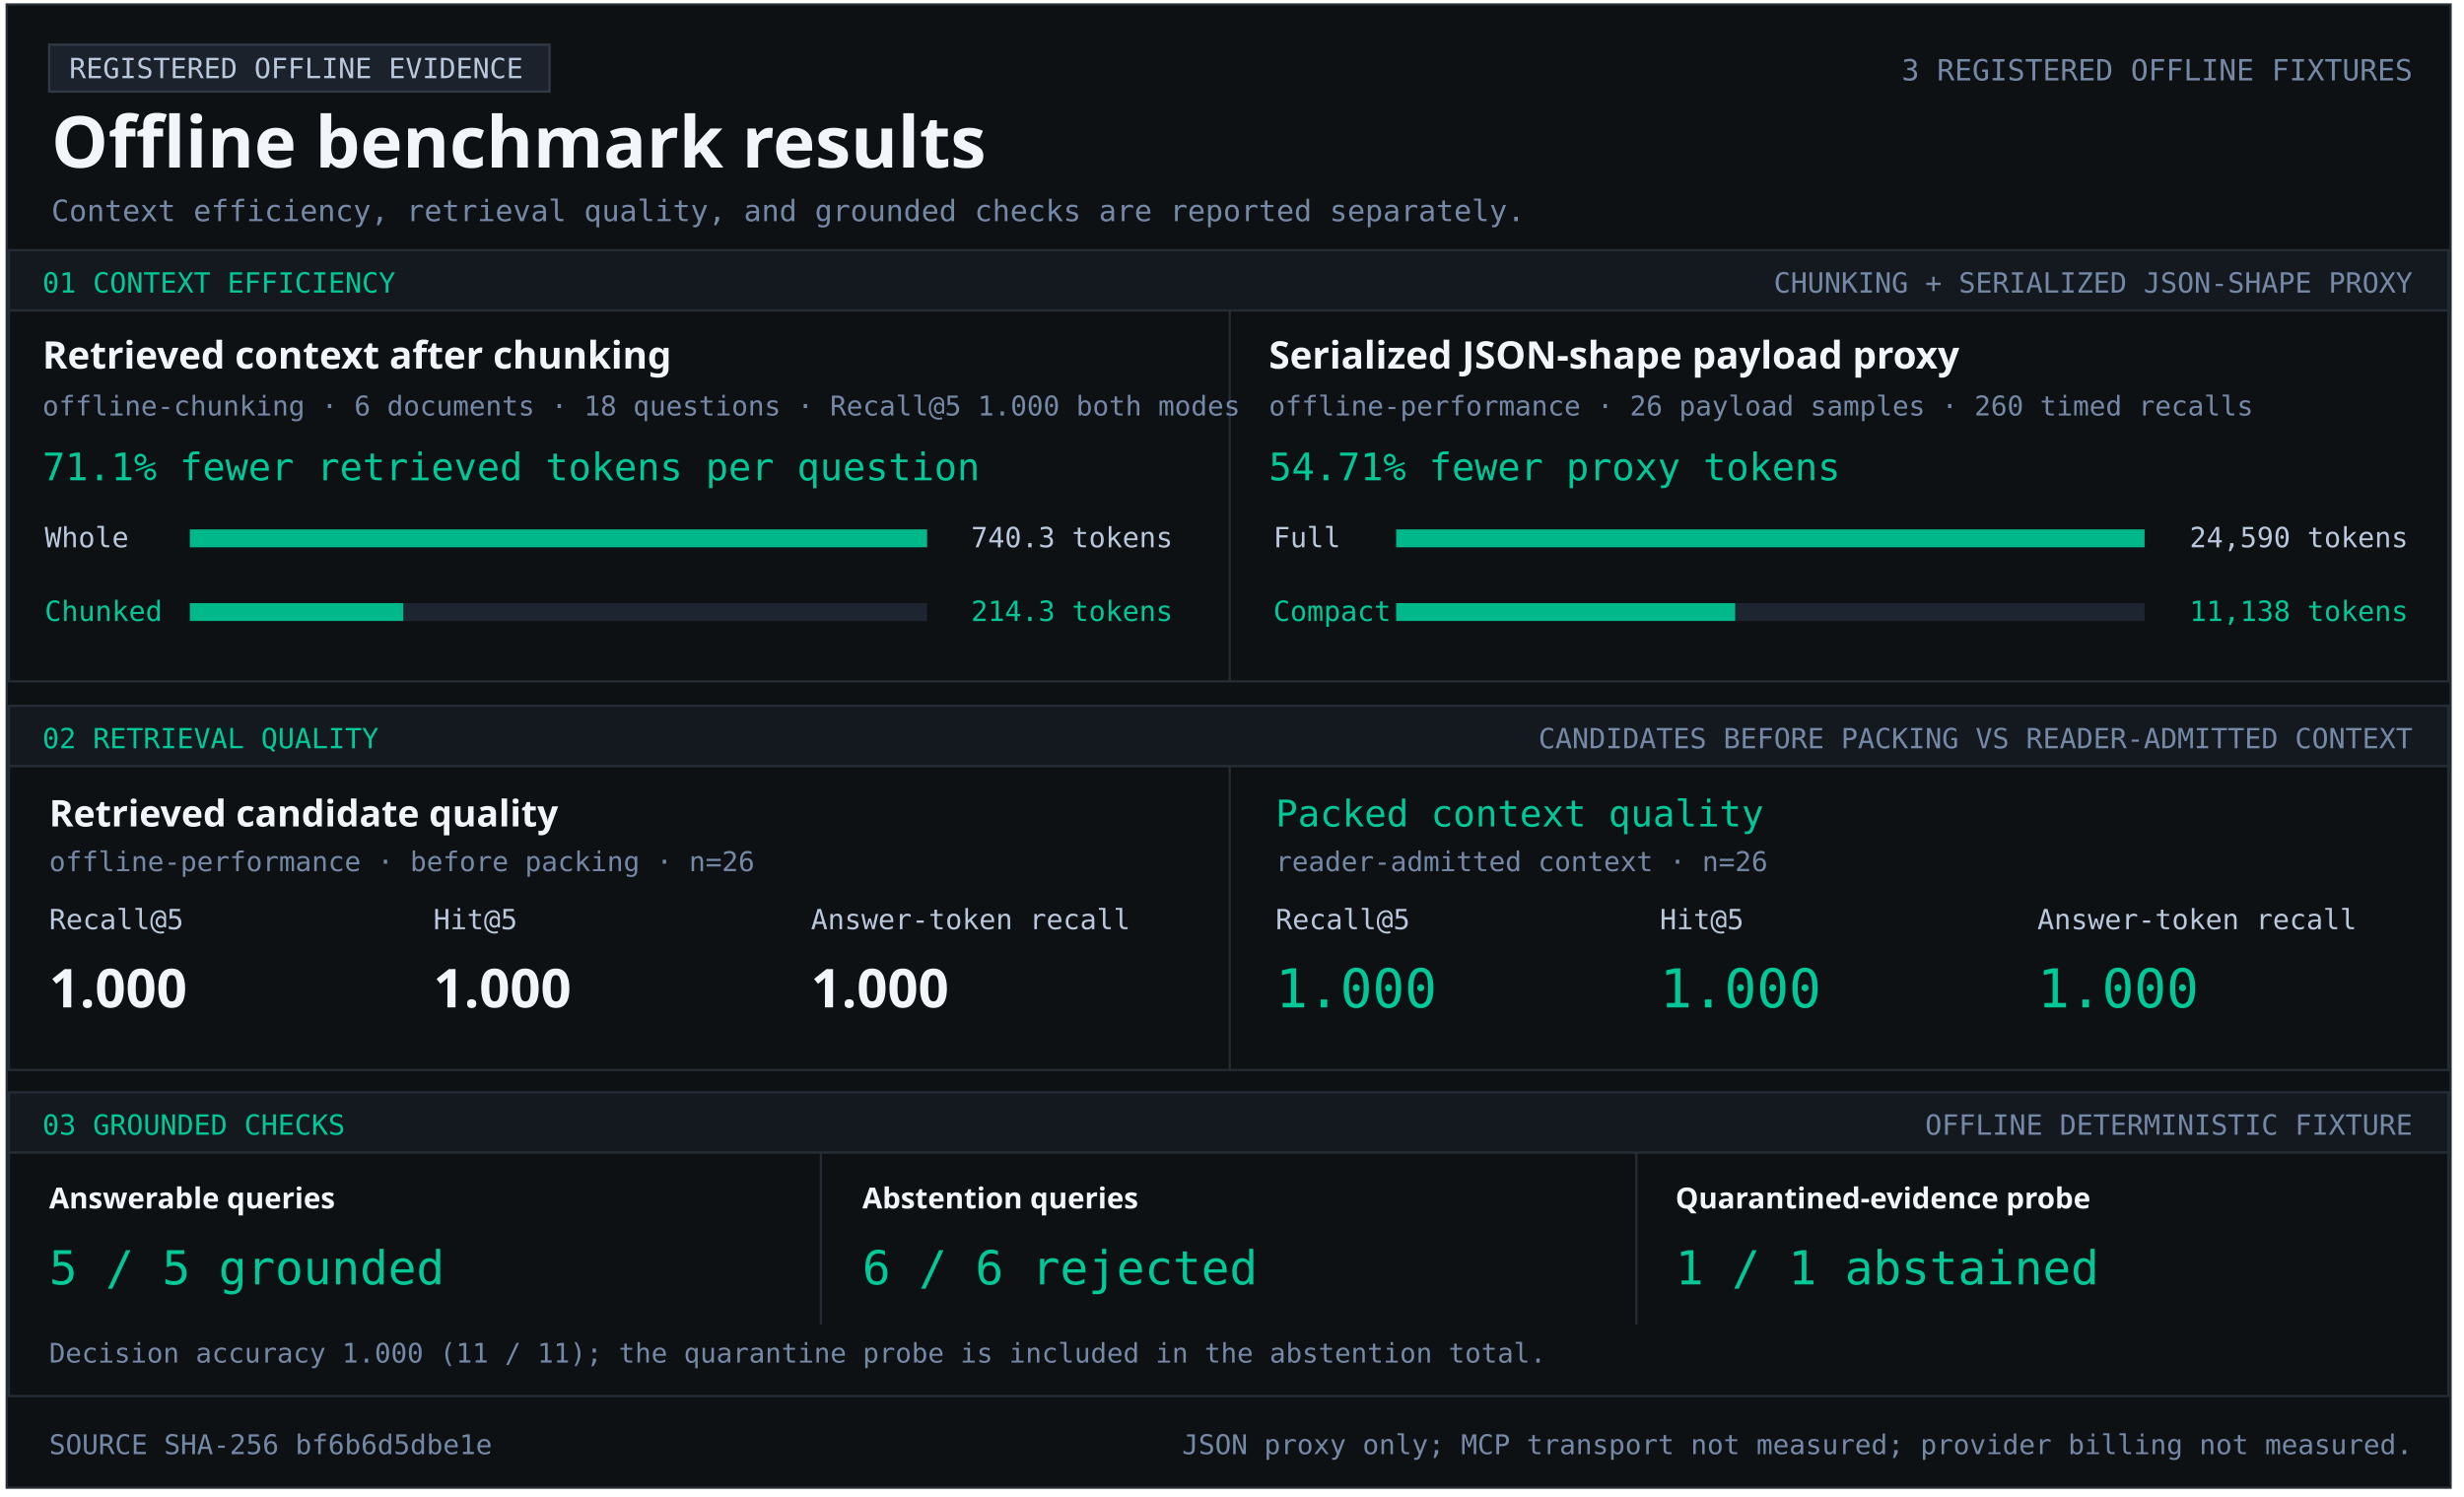
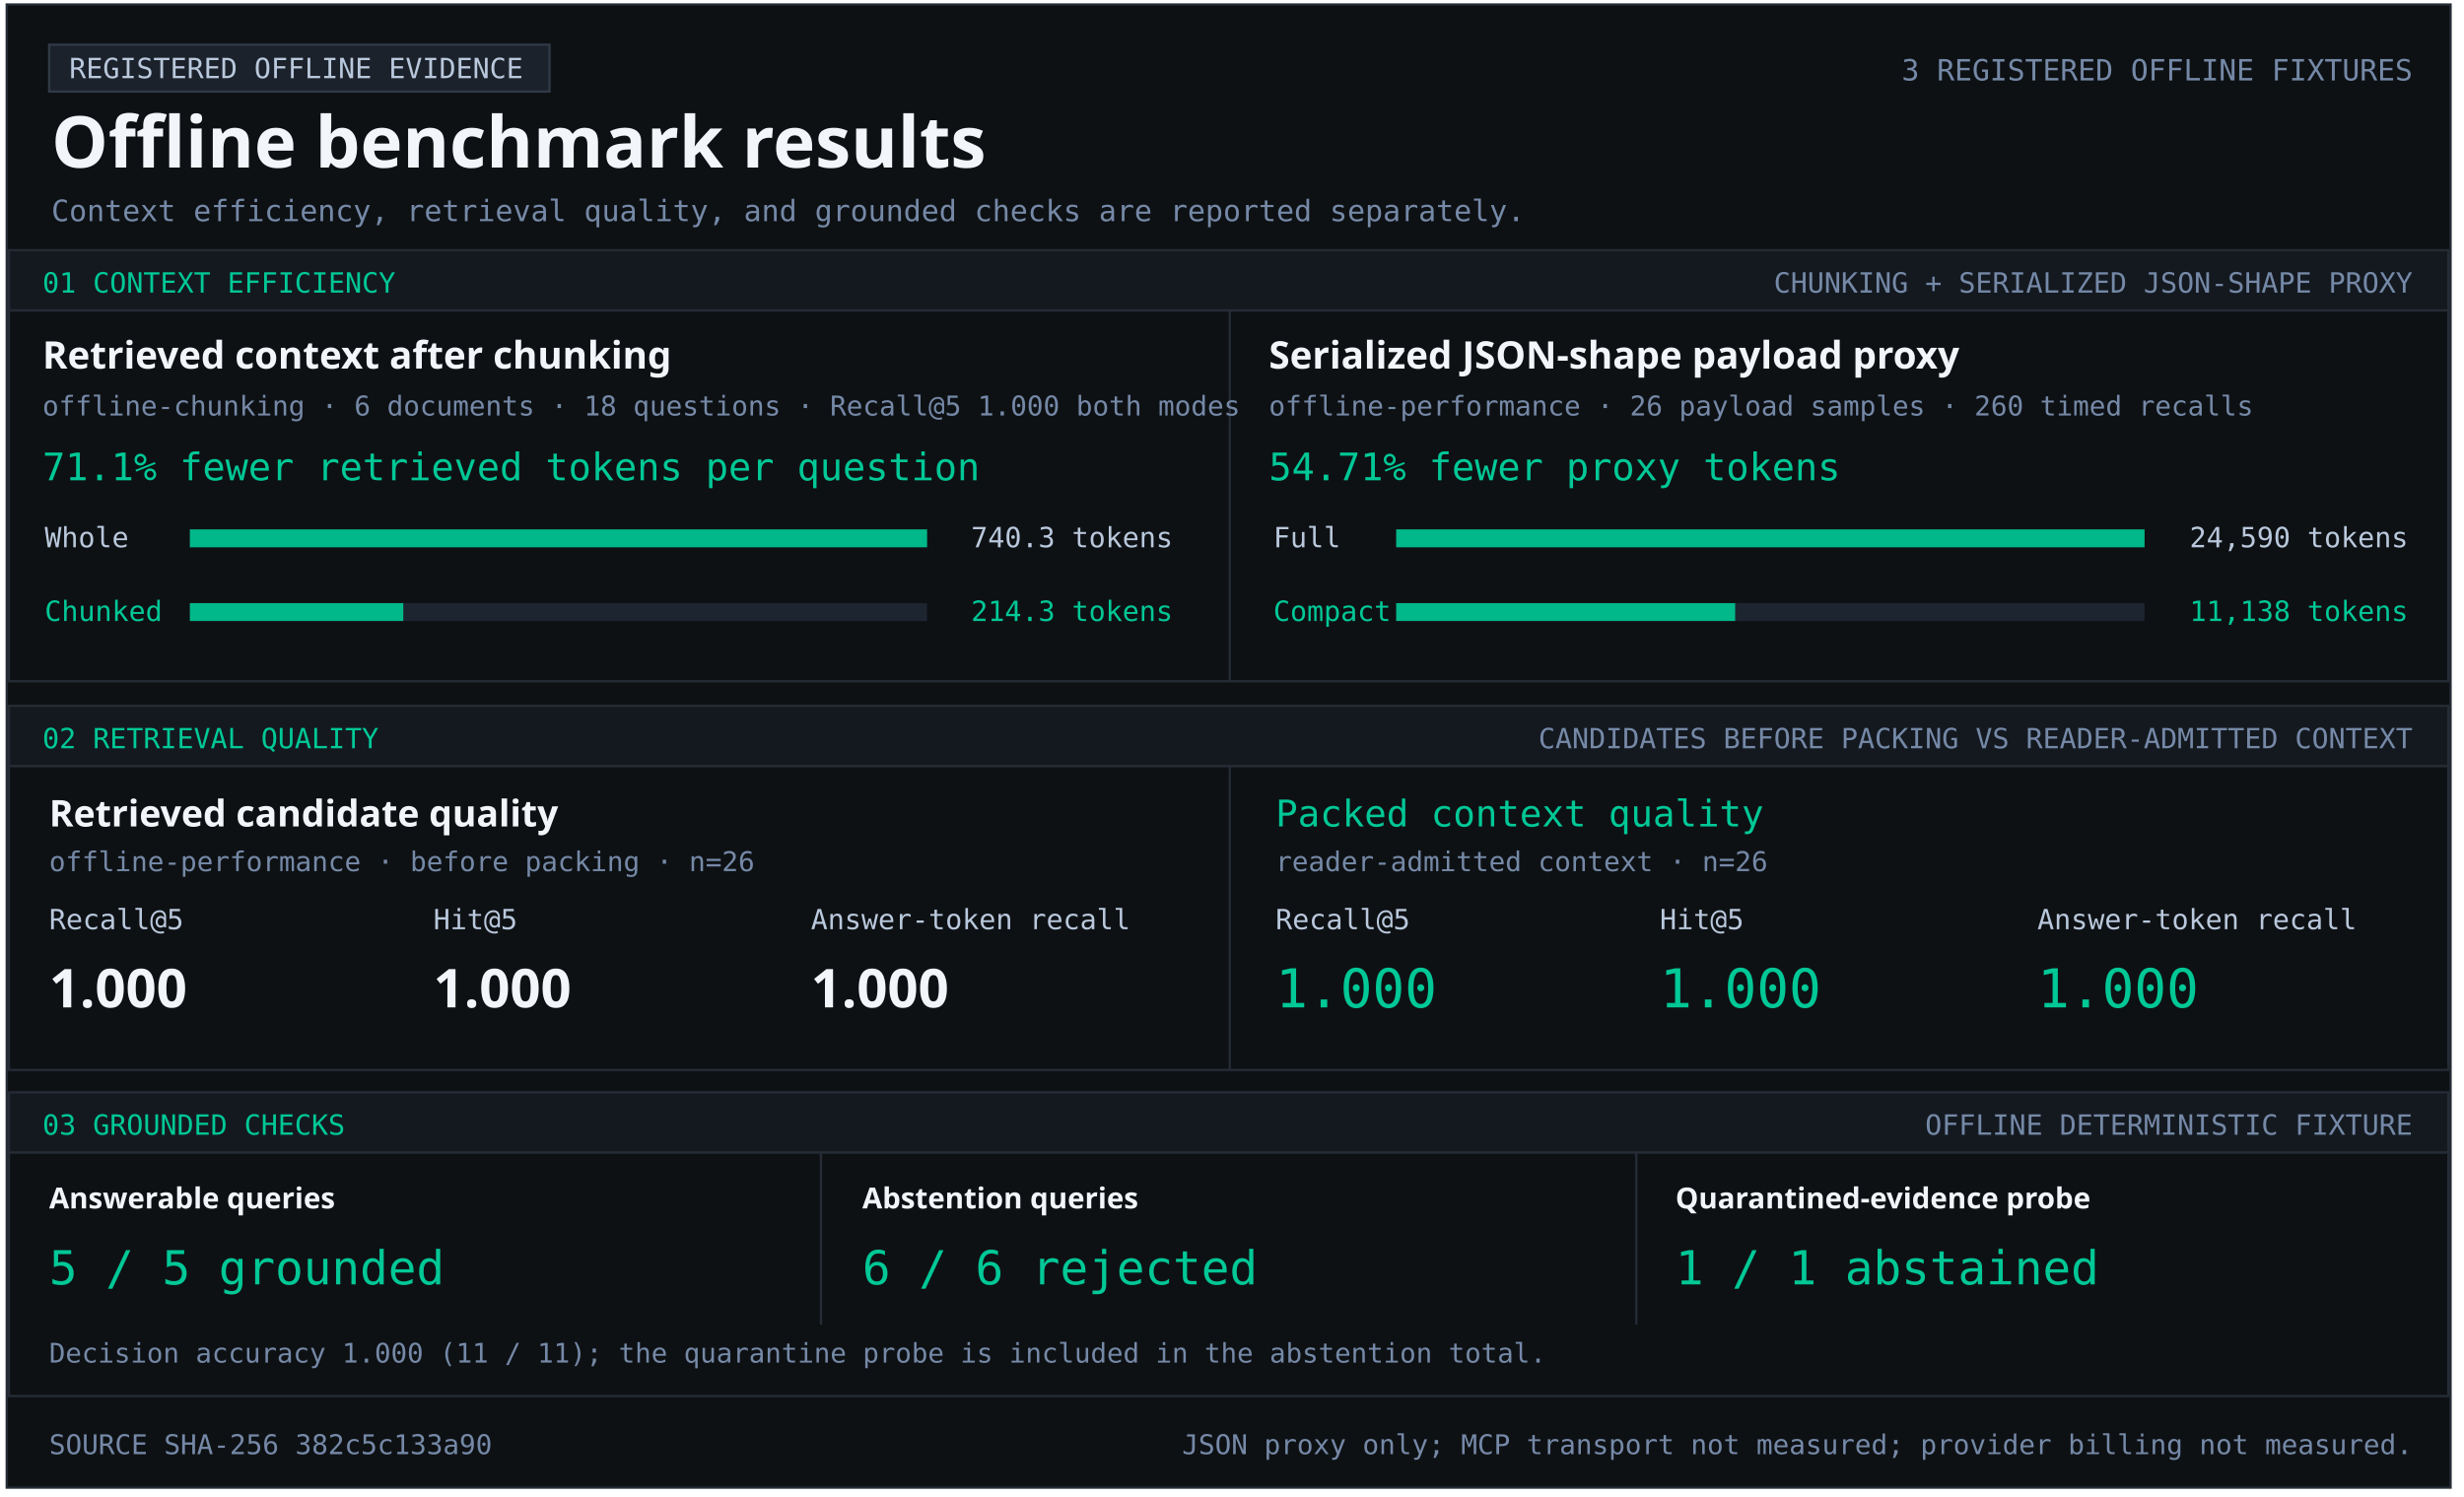
<svg xmlns="http://www.w3.org/2000/svg" width="1103" height="670" viewBox="0 0 1103 670" role="img" aria-labelledby="title desc">
  <style>text{font-family:Consolas,monospace;fill:#b9c8dc} .heading{font-family:Segoe UI,sans-serif;font-weight:700;fill:#f2f5f9} .green{fill:#00c896}.muted{fill:#7589a7}</style>
  <rect x="3" y="2" width="1094" height="664" fill="#0e1114" stroke="#252c36" />
  <rect x="22" y="20" width="224" height="21" fill="#1c222b" stroke="#303a47" />
  <text x="31" y="35" font-size="12.5" text-anchor="start">REGISTERED OFFLINE EVIDENCE</text>
  <text x="23" y="75" font-size="32" class="heading" text-anchor="start">Offline benchmark results</text>
  <text x="1080" y="36" font-size="13.1" class="muted" text-anchor="end">3 REGISTERED OFFLINE FIXTURES</text>
  <text x="23" y="99" font-size="13.2" class="muted" text-anchor="start">Context efficiency, retrieval quality, and grounded checks are reported separately.</text>
  <rect x="4" y="112" width="1092" height="27" fill="#141920" stroke="#252c36" />
  <text x="19" y="131" font-size="12.5" class="green" text-anchor="start">01  CONTEXT EFFICIENCY</text>
  <text x="1080" y="131" font-size="12.5" class="muted" text-anchor="end">CHUNKING + SERIALIZED JSON-SHAPE PROXY</text>
  <rect x="4" y="139" width="1092" height="166" fill="#0e1114" stroke="#252c36" />
  <rect x="550" y="139" width="1" height="166" fill="#252c36" />
  <text x="19" y="165" font-size="17" class="heading" text-anchor="start">Retrieved context after chunking</text>
  <text x="19" y="186" font-size="12.2" class="muted" text-anchor="start">offline-chunking · 6 documents · 18 questions · Recall@5 1.000 both modes</text>
  <text x="19" y="215" font-size="17" class="green" text-anchor="start">71.1% fewer retrieved tokens per question</text>
  <text x="20" y="245" font-size="12.5" text-anchor="start">Whole</text>
  <rect x="85" y="237" width="330" height="8" fill="#1d2530" />
  <rect x="85" y="237" width="330.00" height="8" fill="#00b889" />
  <text x="525" y="245" font-size="12.5" text-anchor="end">740.3 tokens</text>
  <text x="20" y="278" font-size="12.5" class="green" text-anchor="start">Chunked</text>
  <rect x="85" y="270" width="330" height="8" fill="#1d2530" />
  <rect x="85" y="270" width="95.53" height="8" fill="#00b889" />
  <text x="525" y="278" font-size="12.5" class="green" text-anchor="end">214.3 tokens</text>
  <text x="568" y="165" font-size="17" class="heading" text-anchor="start">Serialized JSON-shape payload proxy</text>
  <text x="568" y="186" font-size="12.2" class="muted" text-anchor="start">offline-performance · 26 payload samples · 260 timed recalls</text>
  <text x="568" y="215" font-size="17" class="green" text-anchor="start">54.71% fewer proxy tokens</text>
  <text x="570" y="245" font-size="12.5" text-anchor="start">Full</text>
  <rect x="625" y="237" width="335" height="8" fill="#1d2530" />
  <rect x="625" y="237" width="335.00" height="8" fill="#00b889" />
  <text x="1078" y="245" font-size="12.5" text-anchor="end">24,590 tokens</text>
  <text x="570" y="278" font-size="12.5" class="green" text-anchor="start">Compact</text>
  <rect x="625" y="270" width="335" height="8" fill="#1d2530" />
  <rect x="625" y="270" width="151.74" height="8" fill="#00b889" />
  <text x="1078" y="278" font-size="12.5" class="green" text-anchor="end">11,138 tokens</text>
  <rect x="4" y="316" width="1092" height="27" fill="#141920" stroke="#252c36" />
  <text x="19" y="335" font-size="12.5" class="green" text-anchor="start">02  RETRIEVAL QUALITY</text>
  <text x="1080" y="335" font-size="12.5" class="muted" text-anchor="end">CANDIDATES BEFORE PACKING VS READER-ADMITTED CONTEXT</text>
  <rect x="4" y="343" width="1092" height="136" fill="#0e1114" stroke="#252c36" />
  <rect x="550" y="343" width="1" height="136" fill="#252c36" />
  <text x="22" y="370" font-size="16.5" class="heading" text-anchor="start">Retrieved candidate quality</text>
  <text x="22" y="390" font-size="12.2" class="muted" text-anchor="start">offline-performance · before packing · n=26</text>
  <text x="22" y="416" font-size="12.5" text-anchor="start">Recall@5</text>
  <text x="194" y="416" font-size="12.5" text-anchor="start">Hit@5</text>
  <text x="363" y="416" font-size="12.5" text-anchor="start">Answer-token recall</text>
  <text x="22" y="451" font-size="24" class="heading" text-anchor="start">1.000</text>
  <text x="194" y="451" font-size="24" class="heading" text-anchor="start">1.000</text>
  <text x="363" y="451" font-size="24" class="heading" text-anchor="start">1.000</text>
  <text x="571" y="370" font-size="16.5" class="green" text-anchor="start">Packed context quality</text>
  <text x="571" y="390" font-size="12.2" class="muted" text-anchor="start">reader-admitted context · n=26</text>
  <text x="571" y="416" font-size="12.5" text-anchor="start">Recall@5</text>
  <text x="743" y="416" font-size="12.5" text-anchor="start">Hit@5</text>
  <text x="912" y="416" font-size="12.5" text-anchor="start">Answer-token recall</text>
  <text x="571" y="451" font-size="24" class="green" text-anchor="start">1.000</text>
  <text x="743" y="451" font-size="24" class="green" text-anchor="start">1.000</text>
  <text x="912" y="451" font-size="24" class="green" text-anchor="start">1.000</text>
  <rect x="4" y="489" width="1092" height="27" fill="#141920" stroke="#252c36" />
  <text x="19" y="508" font-size="12.5" class="green" text-anchor="start">03  GROUNDED CHECKS</text>
  <text x="1080" y="508" font-size="12.5" class="muted" text-anchor="end">OFFLINE DETERMINISTIC FIXTURE</text>
  <rect x="4" y="516" width="1092" height="109" fill="#0e1114" stroke="#252c36" />
  <rect x="367" y="516" width="1" height="77" fill="#252c36" />
  <rect x="732" y="516" width="1" height="77" fill="#252c36" />
  <text x="22" y="541" font-size="13" class="heading" text-anchor="start">Answerable queries</text>
  <text x="22" y="575" font-size="21" class="green" text-anchor="start">5 / 5 grounded</text>
  <text x="386" y="541" font-size="13" class="heading" text-anchor="start">Abstention queries</text>
  <text x="386" y="575" font-size="21" class="green" text-anchor="start">6 / 6 rejected</text>
  <text x="750" y="541" font-size="13" class="heading" text-anchor="start">Quarantined-evidence probe</text>
  <text x="750" y="575" font-size="21" class="green" text-anchor="start">1 / 1 abstained</text>
  <text x="22" y="610" font-size="12.1" class="muted" text-anchor="start">Decision accuracy 1.000 (11 / 11); the quarantine probe is included in the abstention total.</text>
-   <text x="22" y="651" font-size="12.2" class="muted" text-anchor="start">SOURCE SHA-256  bf6b6d5dbe1e</text>
+   <text x="22" y="651" font-size="12.2" class="muted" text-anchor="start">SOURCE SHA-256  382c5c133a90</text>
  <text x="1080" y="651" font-size="12.2" class="muted" text-anchor="end">JSON proxy only; MCP transport not measured; provider billing not measured.</text>
</svg>
